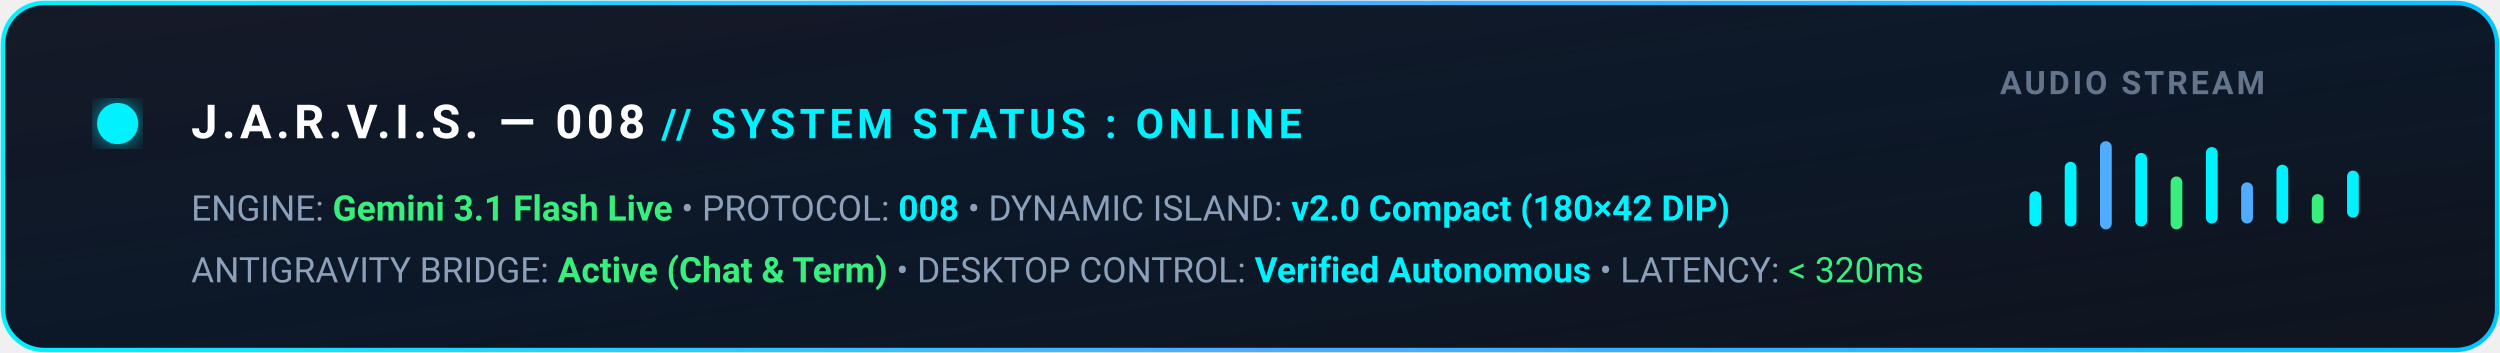
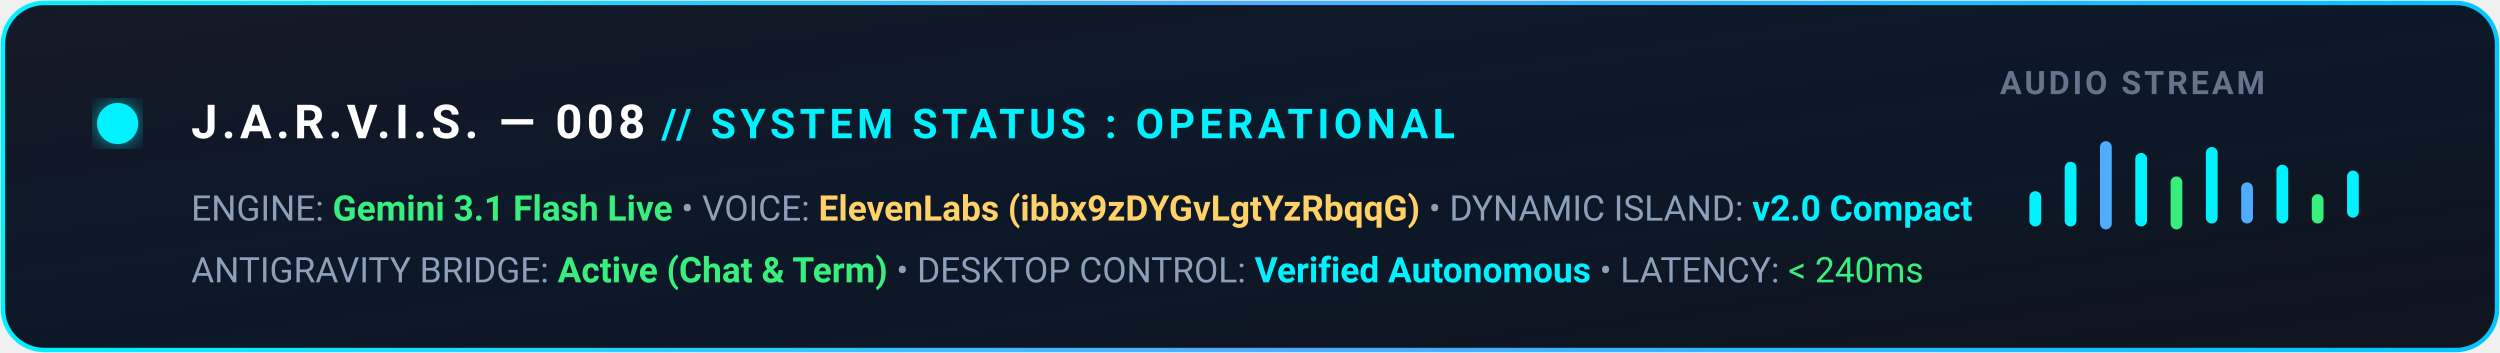
<svg xmlns="http://www.w3.org/2000/svg" width="850" height="120" viewBox="0 0 850 120" fill="none">
  <defs>
    <linearGradient id="bg-grad" x1="0%" y1="0%" x2="100%" y2="100%">
      <stop offset="0%" stop-color="#0a0f1d" stop-opacity="0.95" />
      <stop offset="50%" stop-color="#071324" stop-opacity="0.98" />
      <stop offset="100%" stop-color="#050a14" stop-opacity="0.95" />
    </linearGradient>
    <linearGradient id="border-glow" x1="0%" y1="0%" x2="100%" y2="0%">
      <stop offset="0%" stop-color="#00f2fe" />
      <stop offset="50%" stop-color="#4facfe" />
      <stop offset="100%" stop-color="#00c6ff" />
    </linearGradient>
    <filter id="glow" x="-20%" y="-20%" width="140%" height="140%">
      <feGaussianBlur stdDeviation="4" result="blur" />
      <feComposite in="SourceGraphic" in2="blur" operator="over" />
    </filter>
  </defs>
  <style>
    @keyframes pulse {
      0% { r: 6px; opacity: 1; }
      50% { r: 12px; opacity: 0; }
      100% { r: 6px; opacity: 1; }
    }
    @keyframes scanline {
      0% { transform: translateY(0); opacity: 0.15; }
      50% { opacity: 0.35; }
      100% { transform: translateY(118px); opacity: 0.15; }
    }
    @keyframes wave {
      0%, 100% { height: 10px; y: 65px; }
      50% { height: 28px; y: 47px; }
    }
    .pulsing-ring {
      animation: pulse 2s infinite ease-out;
      transform-origin: 40px 42px;
    }
    .wave-bar-1 { animation: wave 1.2s infinite ease-in-out; }
    .wave-bar-2 { animation: wave 0.9s infinite ease-in-out 0.2s; }
    .wave-bar-3 { animation: wave 1.4s infinite ease-in-out 0.4s; }
    .wave-bar-4 { animation: wave 0.8s infinite ease-in-out 0.1s; }
    .wave-bar-5 { animation: wave 1.1s infinite ease-in-out 0.3s; }
  </style>
  <rect x="1" y="1" width="848" height="118" rx="14" fill="url(#bg-grad)" stroke="url(#border-glow)" stroke-width="1.5" />
  <circle cx="40" cy="42" r="6" fill="#00f2fe" filter="url(#glow)" />
  <circle cx="40" cy="42" r="6" fill="none" stroke="#00f2fe" stroke-width="2" class="pulsing-ring" />
  <text x="65" y="47" font-family="-apple-system, BlinkMacSystemFont, 'Segoe UI', Roboto, Helvetica, Arial, sans-serif" font-size="16" font-weight="700" fill="#ffffff" letter-spacing="1.5">
-     J.A.R.V.I.S. — 008 <tspan fill="#00f2fe" font-weight="600" font-size="14"> // SYSTEM STATUS : ONLINE</tspan>
+     J.A.R.V.I.S. — 008 <tspan fill="#00f2fe" font-weight="600" font-size="14"> // SYSTEM STATUS : OPERATIONAL</tspan>
  </text>
  <text x="65" y="75" font-family="-apple-system, BlinkMacSystemFont, 'Segoe UI', Roboto, Helvetica, Arial, sans-serif" font-size="12" fill="#8ca0ba">
-     ENGINE: <tspan fill="#38ef7d" font-weight="600">Gemini 3.1 Flash Live</tspan>  •  PROTOCOL: <tspan fill="#00f2fe" font-weight="600">008</tspan>  •  DYNAMIC ISLAND: <tspan fill="#00f2fe" font-weight="600">v2.0 Compact (180×42 DIP)</tspan>
+     ENGINE: <tspan fill="#38ef7d" font-weight="600">Gemini 3.1 Flash Live</tspan>  •  VOICE: <tspan fill="#ffd166" font-weight="600">ElevenLabs (ibbx9zDYGvLgtYzRbqqG)</tspan>  •  DYNAMIC ISLAND: <tspan fill="#00f2fe" font-weight="600">v2.0 Compact</tspan>
  </text>
  <text x="65" y="96" font-family="-apple-system, BlinkMacSystemFont, 'Segoe UI', Roboto, Helvetica, Arial, sans-serif" font-size="12" fill="#8ca0ba">
-     ANTIGRAVITY BRIDGE: <tspan fill="#38ef7d" font-weight="600">Active (Chat &amp; Term)</tspan>  •  DESKTOP CONTROL: <tspan fill="#00f2fe" font-weight="600">Verified Autonomous</tspan>  •  LATENCY: <tspan fill="#38ef7d">&lt; 320ms</tspan>
+     ANTIGRAVITY BRIDGE: <tspan fill="#38ef7d" font-weight="600">Active (Chat &amp; Term)</tspan>  •  DESKTOP CONTROL: <tspan fill="#00f2fe" font-weight="600">Verified Autonomous</tspan>  •  LATENCY: <tspan fill="#38ef7d">&lt; 240ms</tspan>
  </text>
  <g transform="translate(680, 0)">
    <text x="0" y="32" font-family="-apple-system, BlinkMacSystemFont, 'Segoe UI', Roboto, Helvetica, Arial, sans-serif" font-size="11" font-weight="600" fill="#64748b" letter-spacing="1">AUDIO STREAM</text>
    <rect class="wave-bar-1" x="10" y="65" width="4" height="12" rx="2" fill="#00f2fe" />
    <rect class="wave-bar-2" x="22" y="55" width="4" height="22" rx="2" fill="#00f2fe" />
    <rect class="wave-bar-3" x="34" y="48" width="4" height="30" rx="2" fill="#4facfe" />
    <rect class="wave-bar-4" x="46" y="52" width="4" height="25" rx="2" fill="#00f2fe" />
    <rect class="wave-bar-5" x="58" y="60" width="4" height="18" rx="2" fill="#38ef7d" />
    <rect class="wave-bar-2" x="70" y="50" width="4" height="26" rx="2" fill="#00f2fe" />
    <rect class="wave-bar-1" x="82" y="62" width="4" height="14" rx="2" fill="#4facfe" />
    <rect class="wave-bar-3" x="94" y="56" width="4" height="20" rx="2" fill="#00f2fe" />
    <rect class="wave-bar-4" x="106" y="66" width="4" height="10" rx="2" fill="#38ef7d" />
    <rect class="wave-bar-2" x="118" y="58" width="4" height="16" rx="2" fill="#00f2fe" />
  </g>
</svg>
